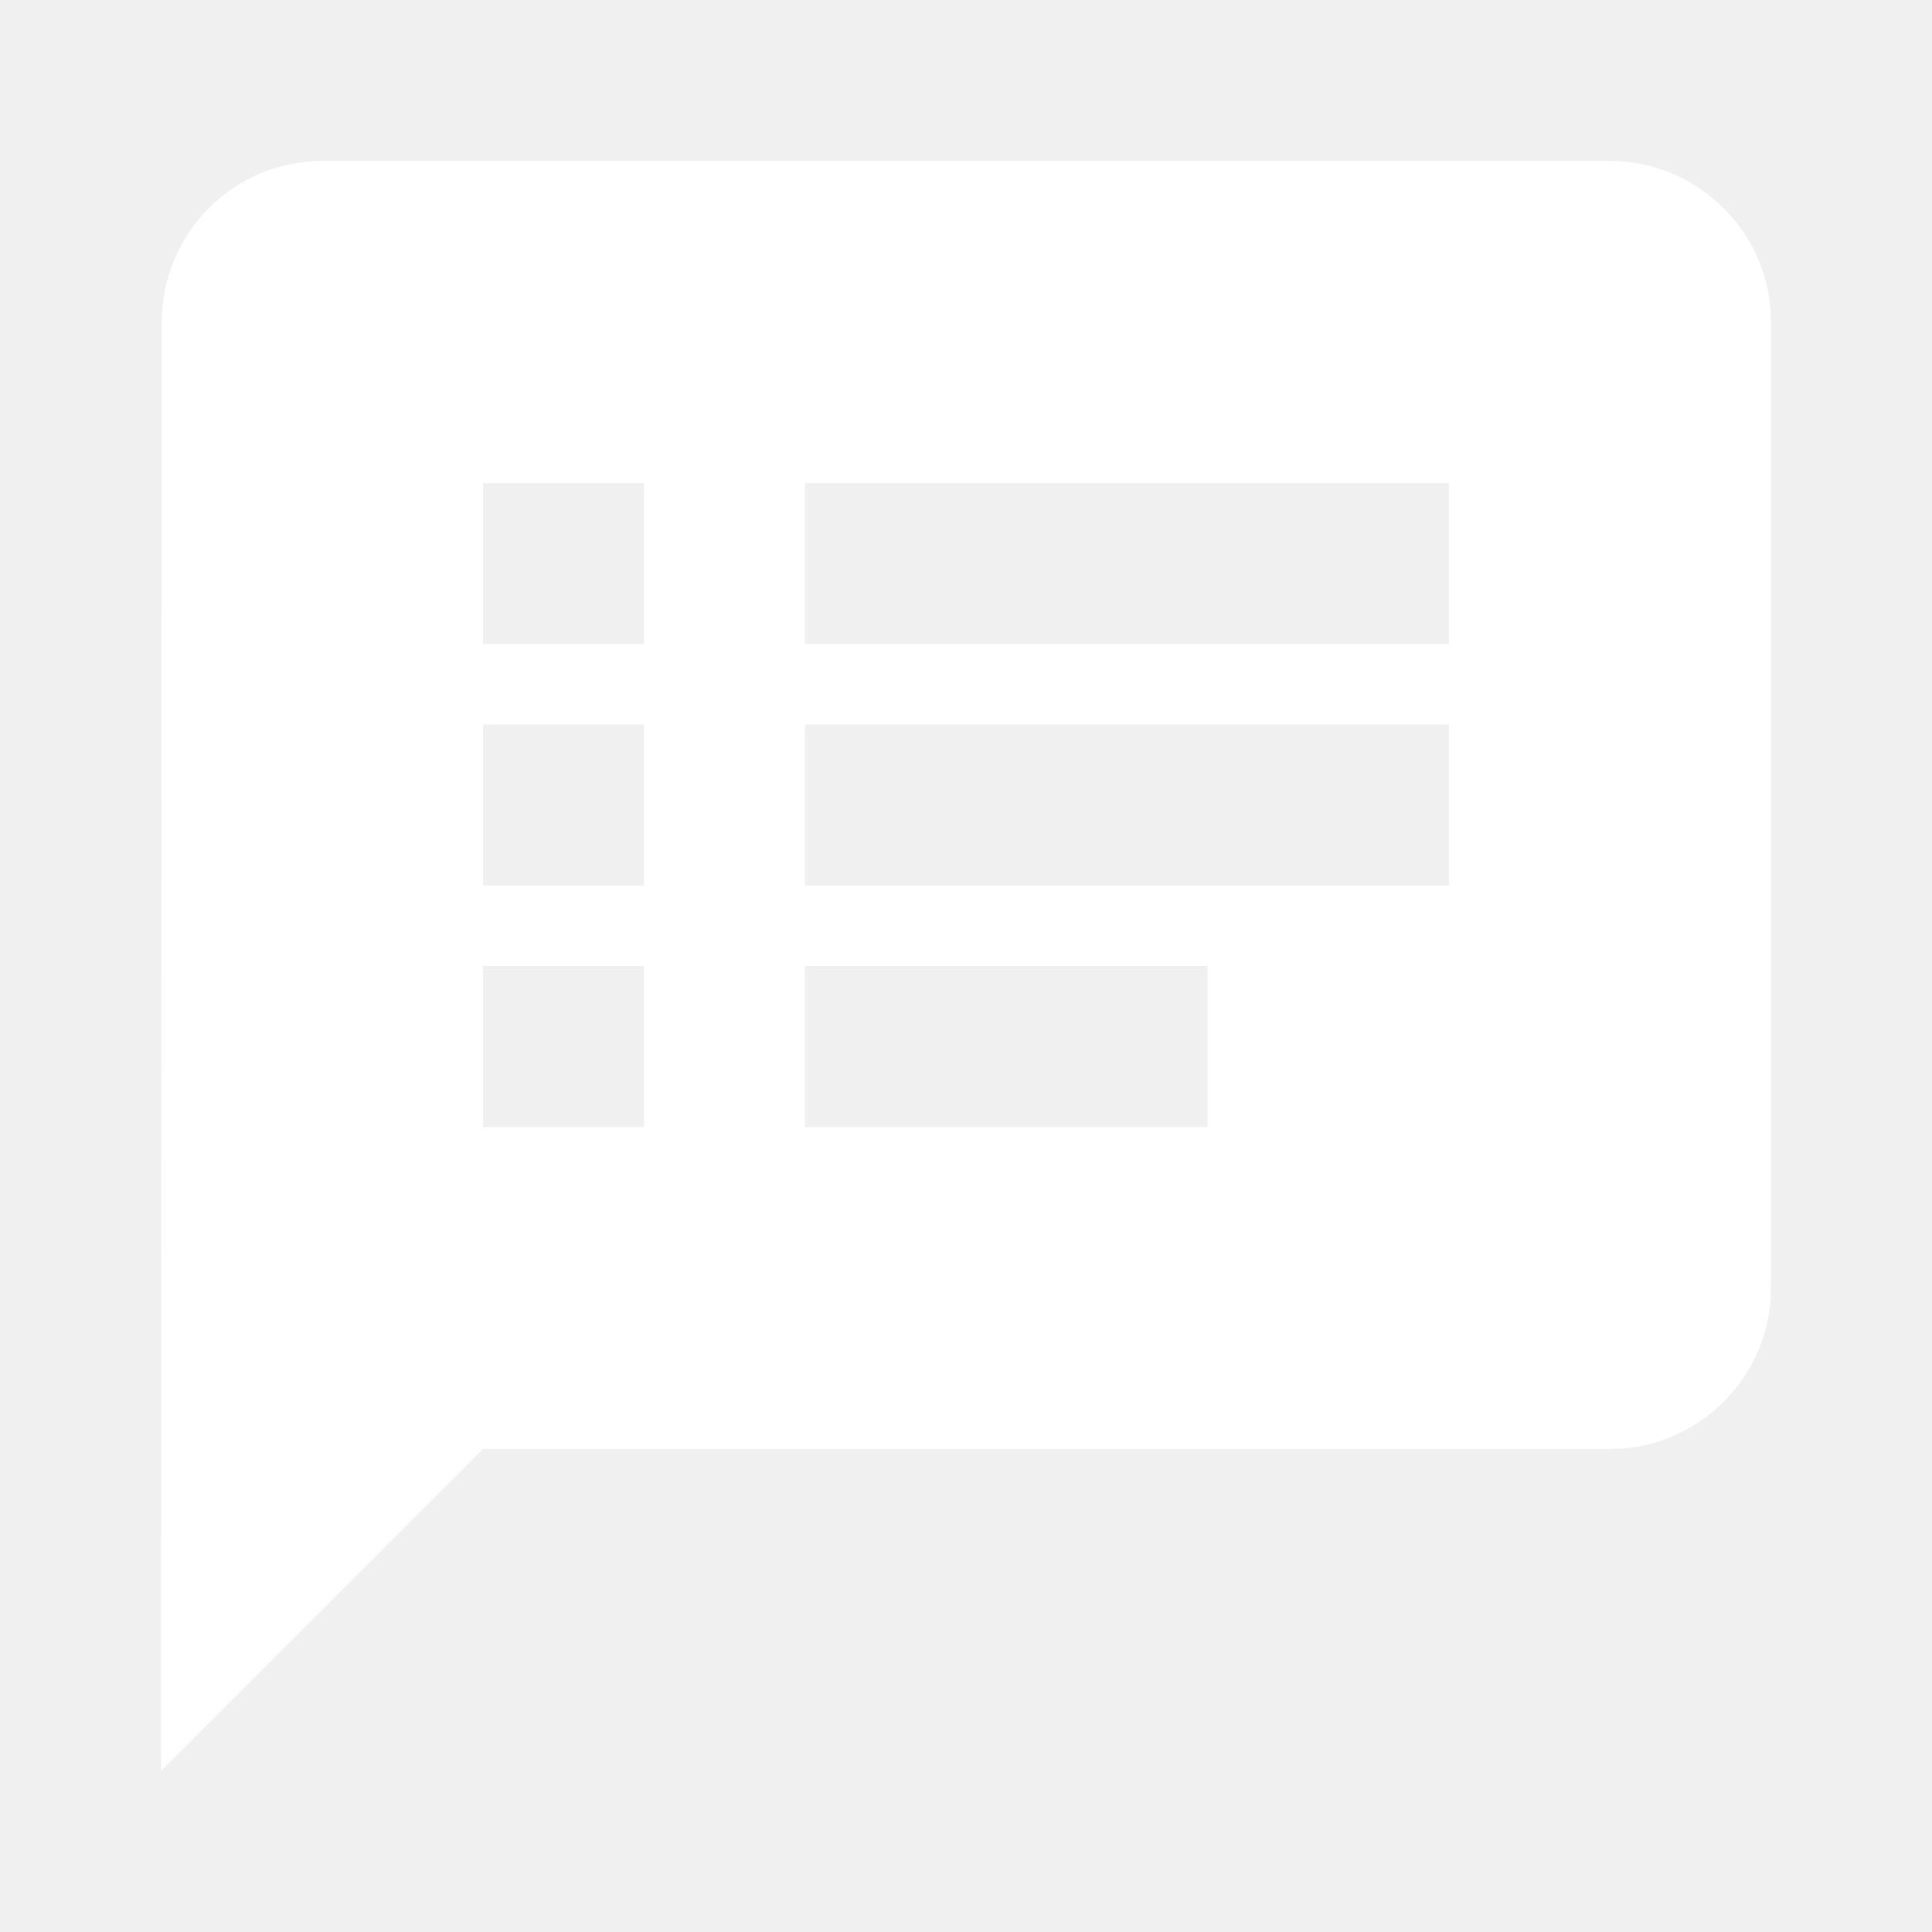
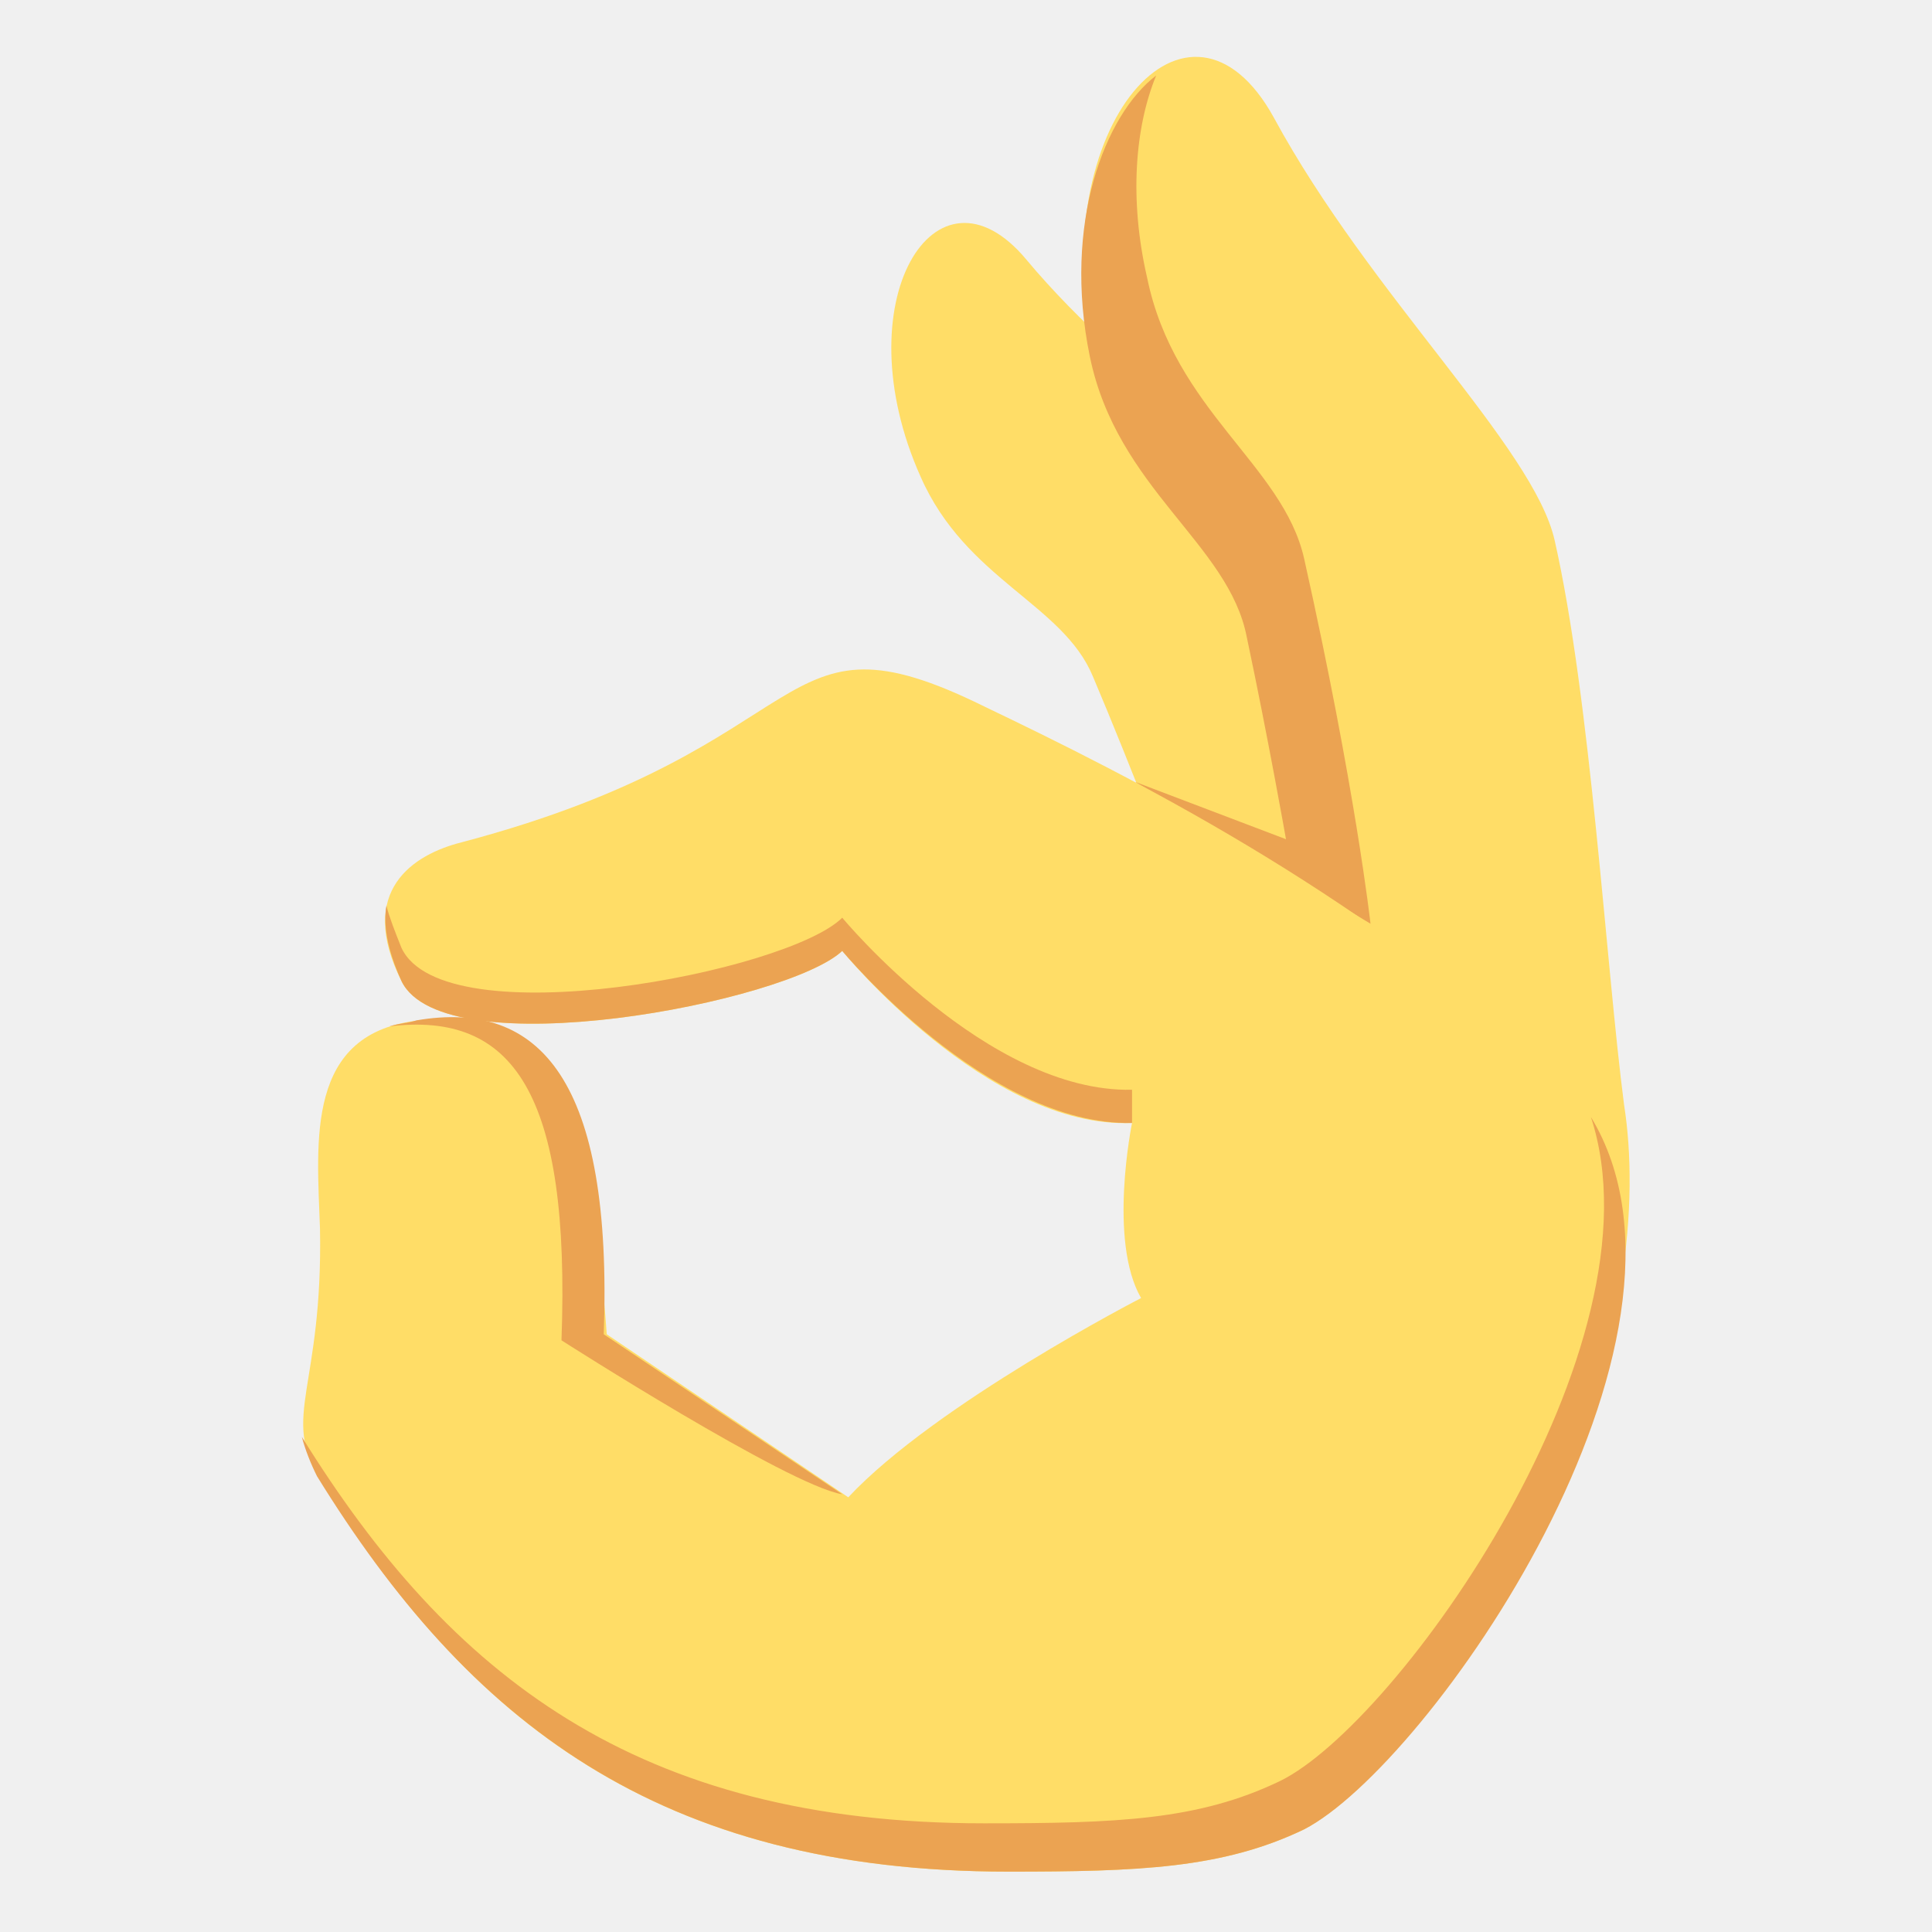
- <svg xmlns="http://www.w3.org/2000/svg" fill="#FFFFFF" height="48" viewBox="0 0 24 24" width="48">
-   <path d="M0 0h24v24H0z" fill="none" />
-   <path d="M20 2H4c-1.1 0-1.99.9-1.99 2L2 22l4-4h14c1.1 0 2-.9 2-2V4c0-1.1-.9-2-2-2zM8 14H6v-2h2v2zm0-3H6V9h2v2zm0-3H6V6h2v2zm7 6h-5v-2h5v2zm3-3h-8V9h8v2zm0-3h-8V6h8v2z" />
+ <svg xmlns="http://www.w3.org/2000/svg" viewBox="0 0 64 64" enable-background="new 0 0 64 64">
+   <g fill="#ffdd67">
+     <path d="m48.6 32.8l-6.6 4.7c0 0-3.3-9.2-5.8-15.1-1-2.4-4.2-3.2-5.7-6.6-2.6-5.8.5-10.8 3.5-7.2 3.5 4.2 8.7 7.3 9.8 9.7 1.7 4 4.8 14.5 4.8 14.5" />
+     <path d="m53.8 36.6c.5 3.2.1 8.1-2.7 13.9 0 0-5.7-6.8-6.4-10 0 0-1.6-11.9-3.3-19.5-.7-3.1-4.3-4.9-5.2-9.3-1.6-7.6 3.2-12.9 6-7.8 3.2 5.9 8.6 10.9 9.3 14 1.2 5.3 1.7 14.1 2.3 18.7" />
+   </g>
+   <path d="m45.4 30.6c0 0-.5-4.5-2.2-12.1-.7-3.1-4.3-4.9-5.2-9.3-.6-2.6-.4-5 .3-6.7-1.7 1.3-3.1 4.9-2.2 9.3.9 4.4 4.6 6.2 5.2 9.3.7 3.3 1.3 6.7 1.3 6.7l-5-1.9 7.8 4.7" fill="#eba352" />
+   <path d="m51.4 35.4c-6.6-6-14-9.7-18.8-12-7.1-3.5-5.2 1.3-17.3 4.5-1.6.4-3.5 1.6-2 4.6 1.4 2.9 12.8.7 14.6-1 0 0 4.8 5.9 9.6 5.7 0 0-.8 3.9.3 5.8 0 0-6.8 3.5-9.7 6.6l-8-5.4c-.6-8.3-2.1-10.8-6.2-10.4-3.8.4-3.4 4-3.3 6.9.1 5.3-1.3 6.2 0 8.3 4.9 8 11.2 13 22.8 13 4.3 0 7.1-.1 9.8-1.4 4.4-2.3 15.5-18.5 8.2-25.2" fill="#ffdd67" />
+   <g fill="#eba352">
+     <path d="m52.7 37c2.5 7.6-6.4 20.1-10.3 22-2.7 1.3-5.4 1.4-9.8 1.4-11.5 0-17.7-4.9-22.6-12.8.1.4.3.9.5 1.3 5 8.1 11.3 13.1 22.9 13.1 4.3 0 7.1-.1 9.8-1.4 4.1-2.1 14-16.2 9.5-23.6" />
+     <path d="m18.6 44.4c0 0 7.5 4.8 9.3 5.1l-7.9-5.3c.3-8.4-2.1-11.1-6.2-10.4-.3.1-.6.1-.9.2 4.1-.5 6 2.2 5.7 10.4" />
+     <path d="m27.9 31.5c0 0 4.8 5.8 9.6 5.7v-1.1c-4.8.1-9.6-5.7-9.6-5.7-1.8 1.8-13.2 4-14.6 1-.2-.5-.4-1-.5-1.4-.1.6 0 1.4.5 2.5 1.4 2.9 12.8.7 14.6-1" />
+   </g>
</svg>
